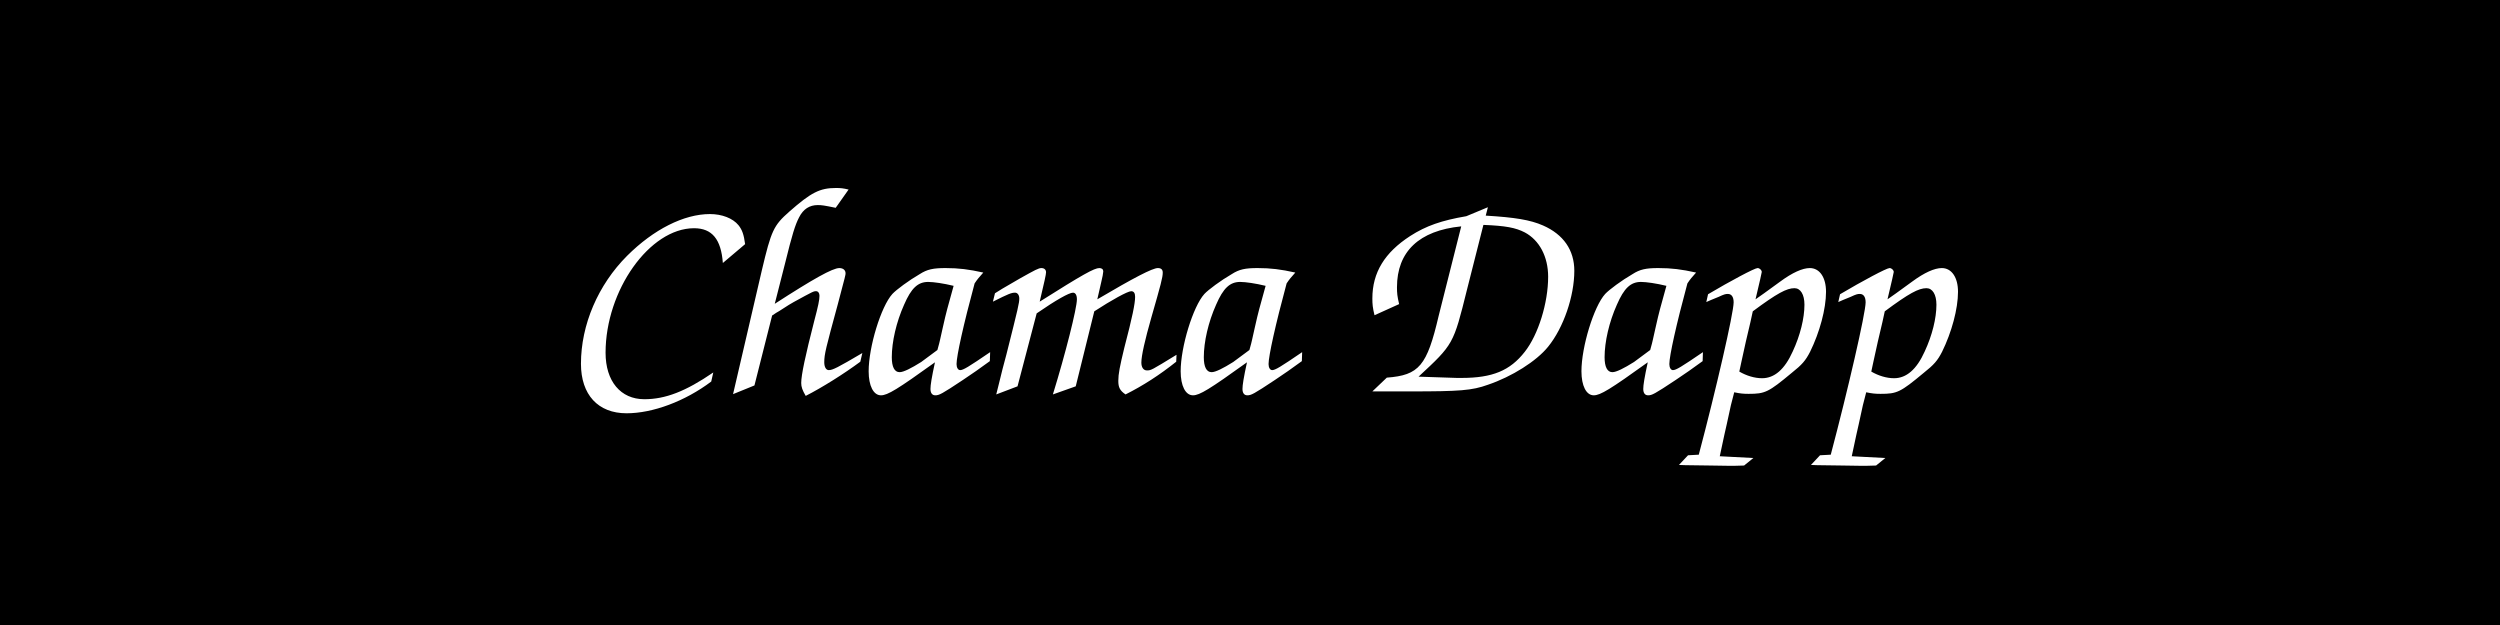
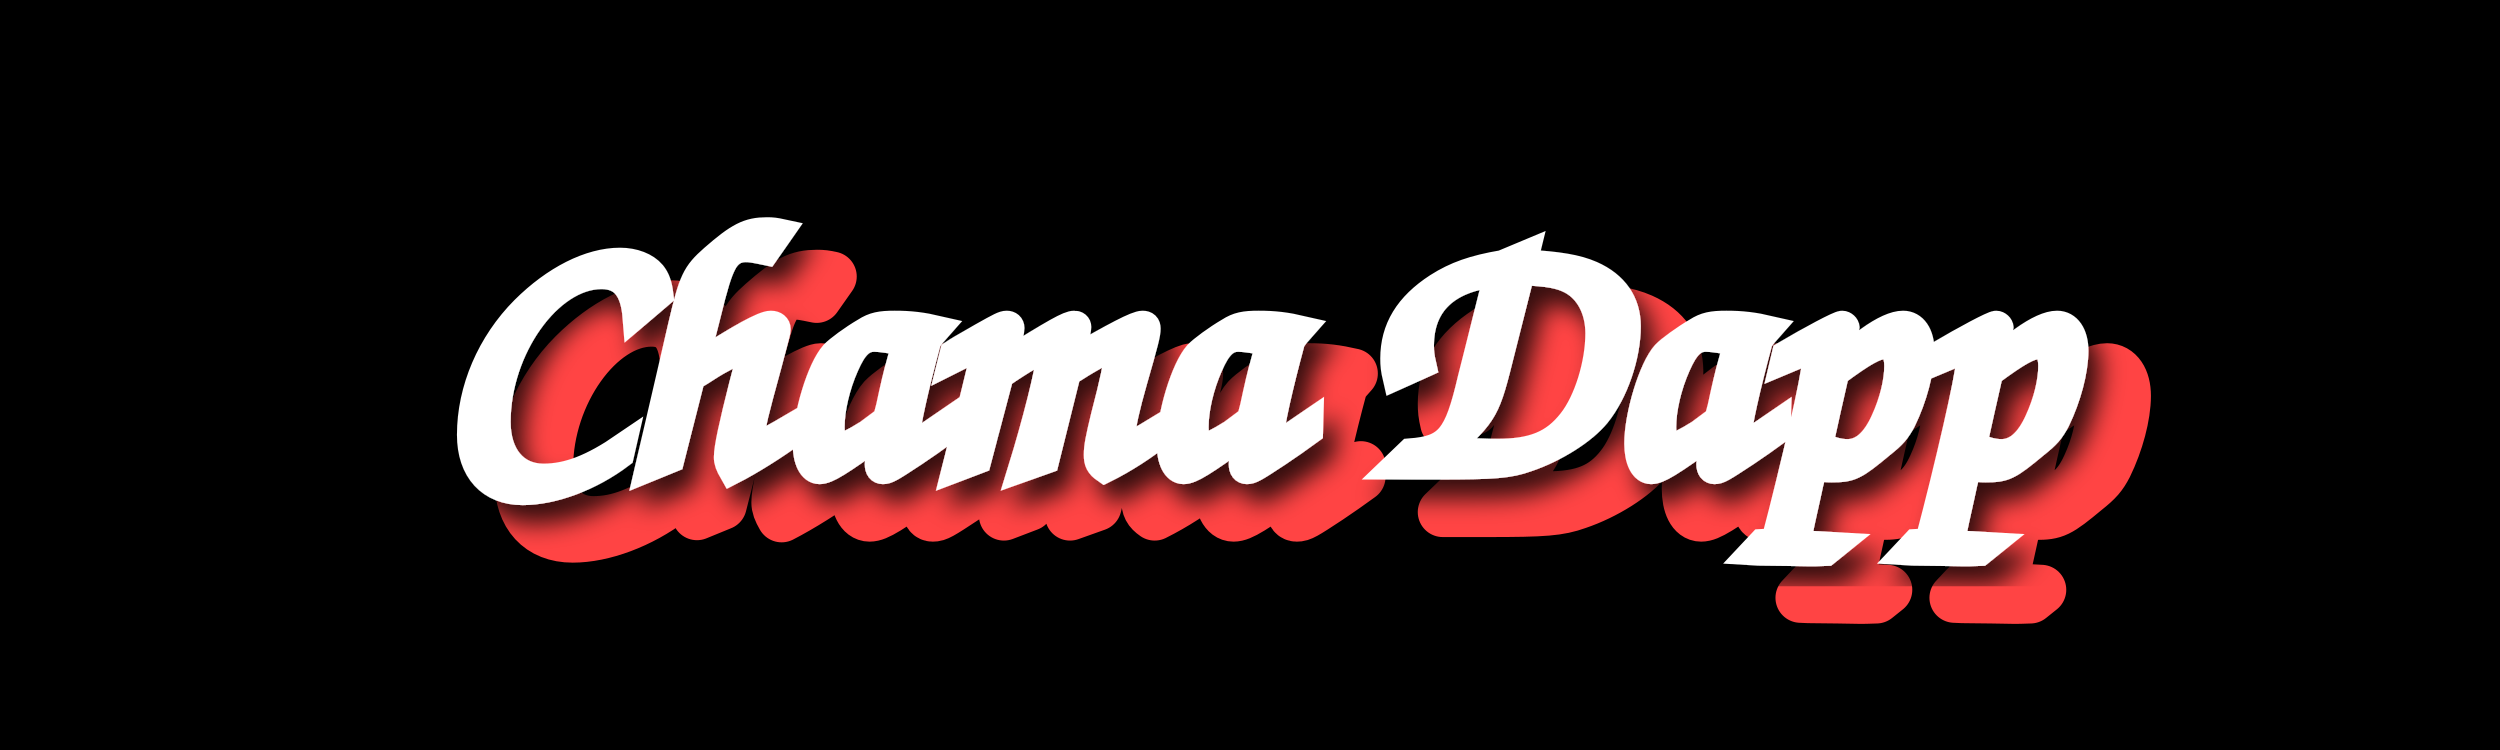
- <svg xmlns="http://www.w3.org/2000/svg" width="400" height="100">
+ <svg xmlns="http://www.w3.org/2000/svg" width="400" height="120">
  <rect width="100%" height="100%" fill="black" />
-   <text x="50%" y="50%" dominant-baseline="middle" text-anchor="middle" font-family="Brush Script MT, cursive" font-size="48" fill="white" stroke="none">
+   <text x="52%" y="56%" dominant-baseline="middle" text-anchor="middle" font-family="Lobster, cursive" font-size="56" fill="none" stroke="#ff4444" stroke-width="8" stroke-linejoin="round">
    Chama Dapp
  </text>
+   <text x="50%" y="50%" dominant-baseline="middle" text-anchor="middle" font-family="Lobster, cursive" font-size="56" fill="white" stroke="#ffffff" stroke-width="4" filter="url(#dropShadow)">
+     Chama Dapp
+   </text>
+   <filter id="dropShadow">
+     <feDropShadow dx="2" dy="3" stdDeviation="2" flood-opacity="0.8" />
+   </filter>
</svg>
